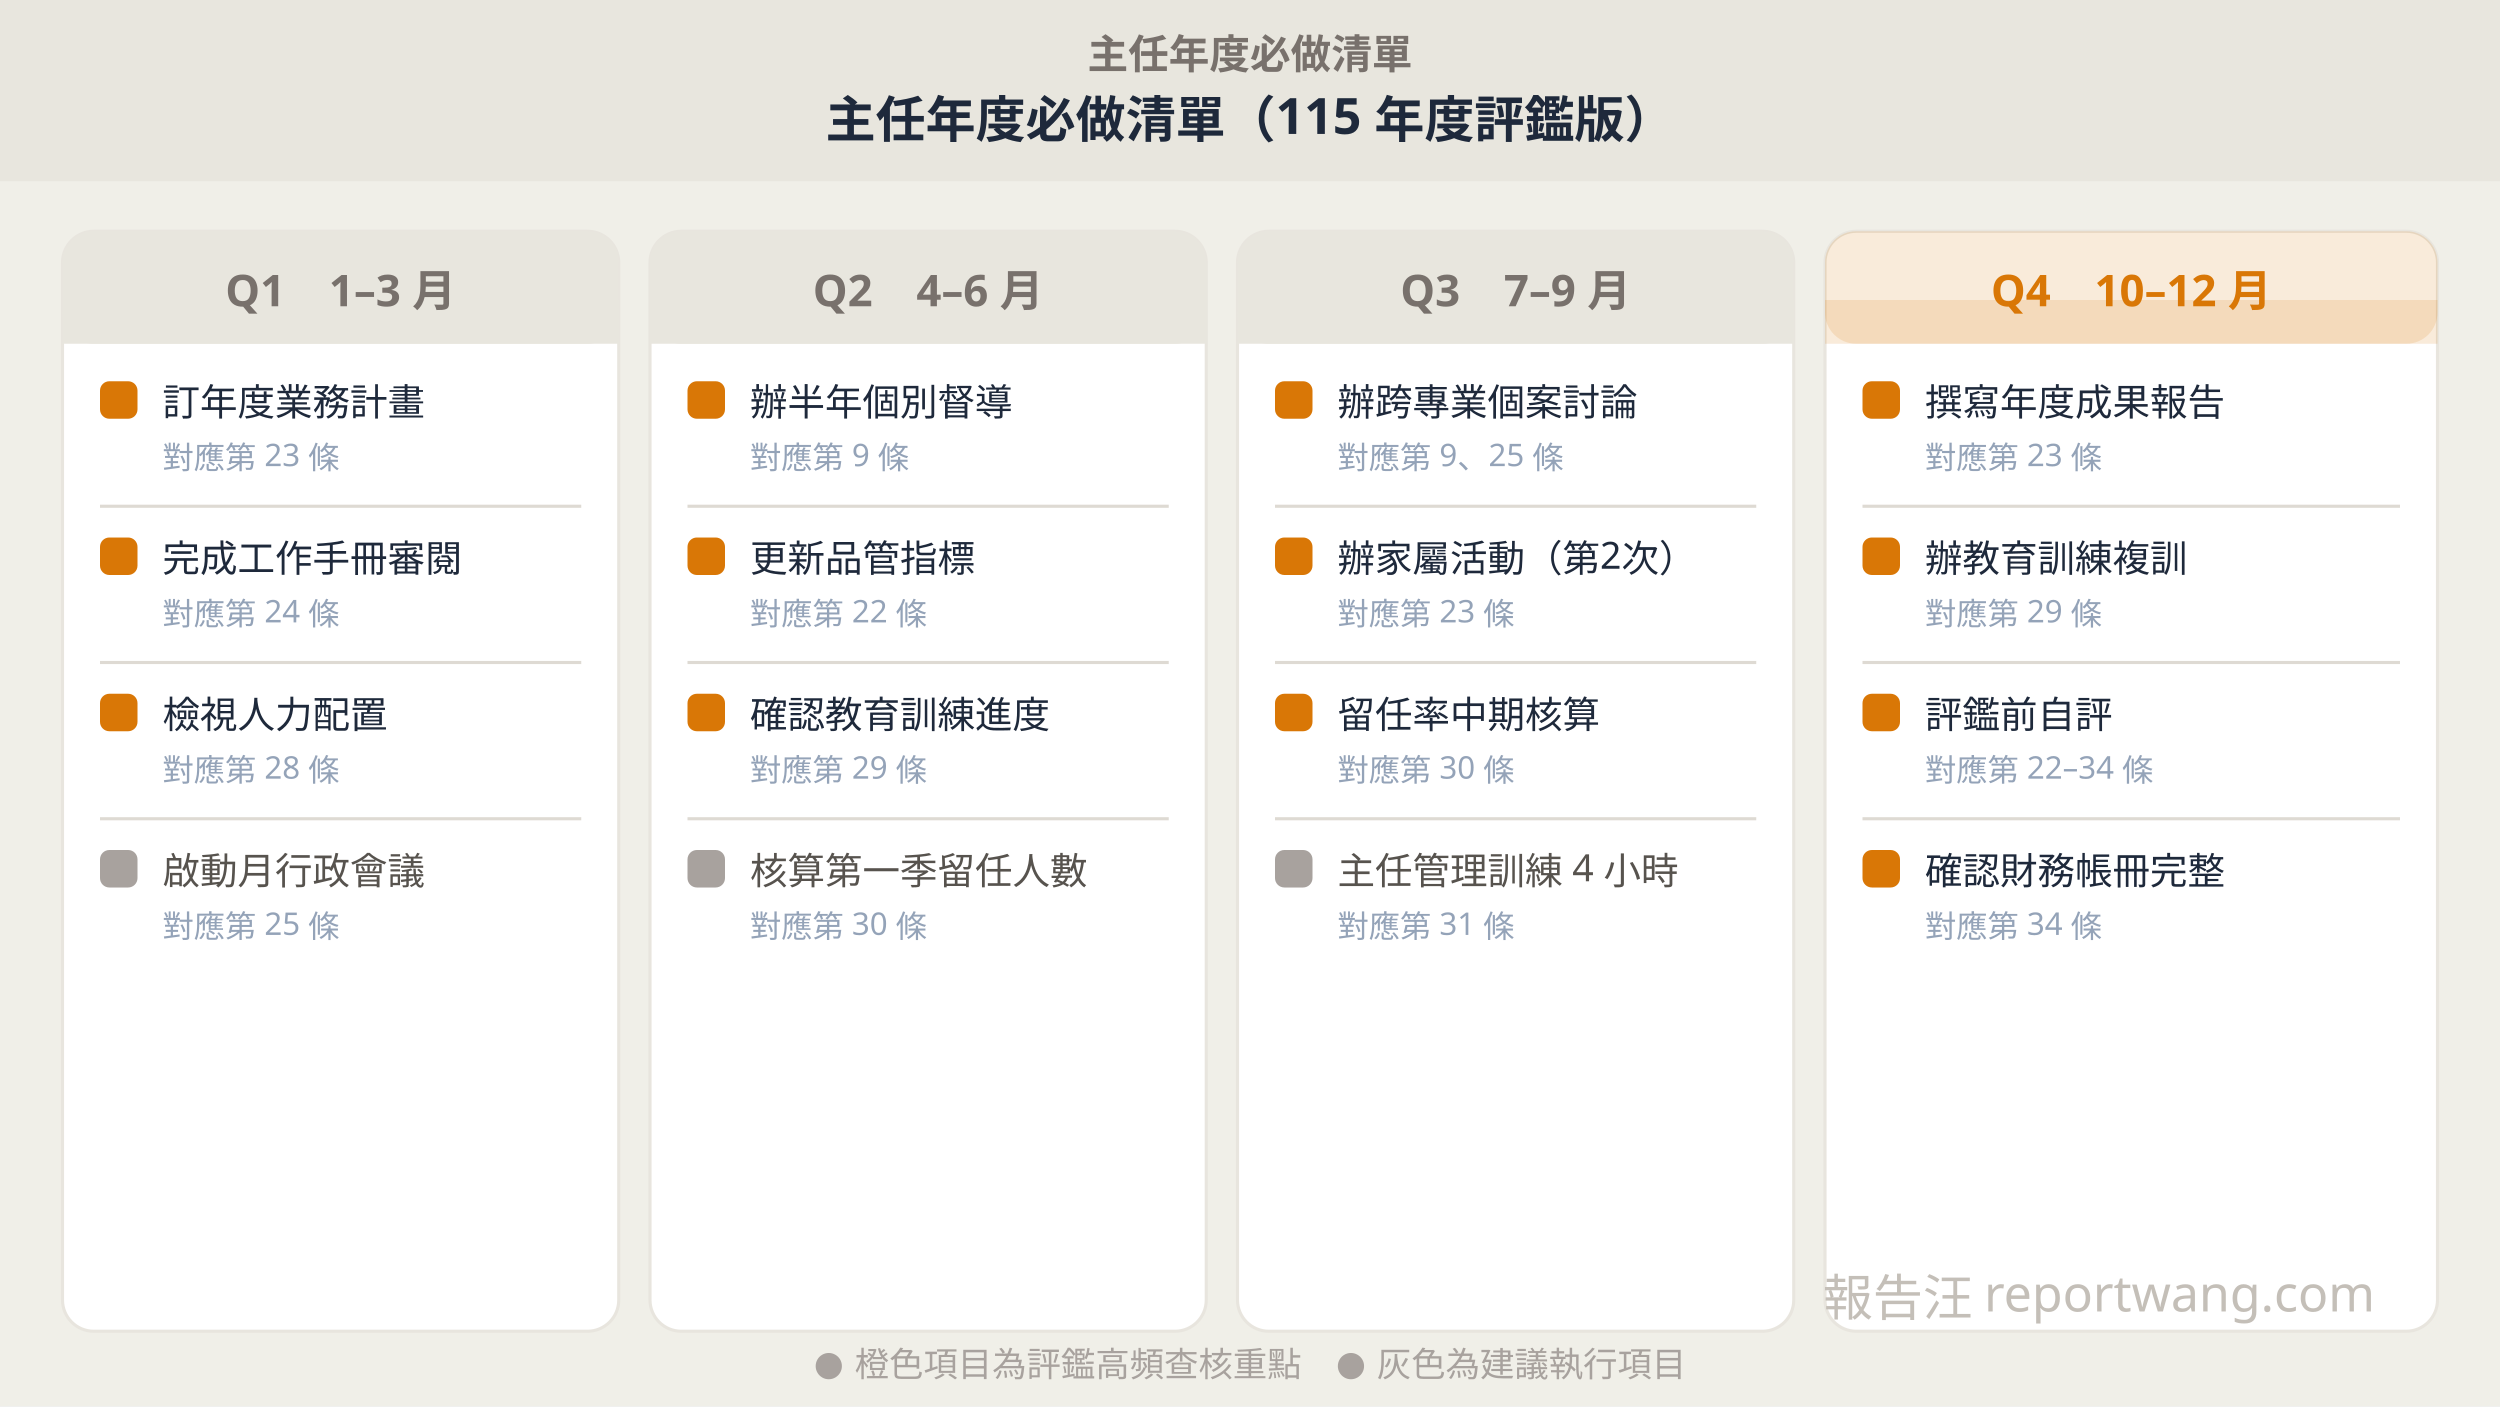
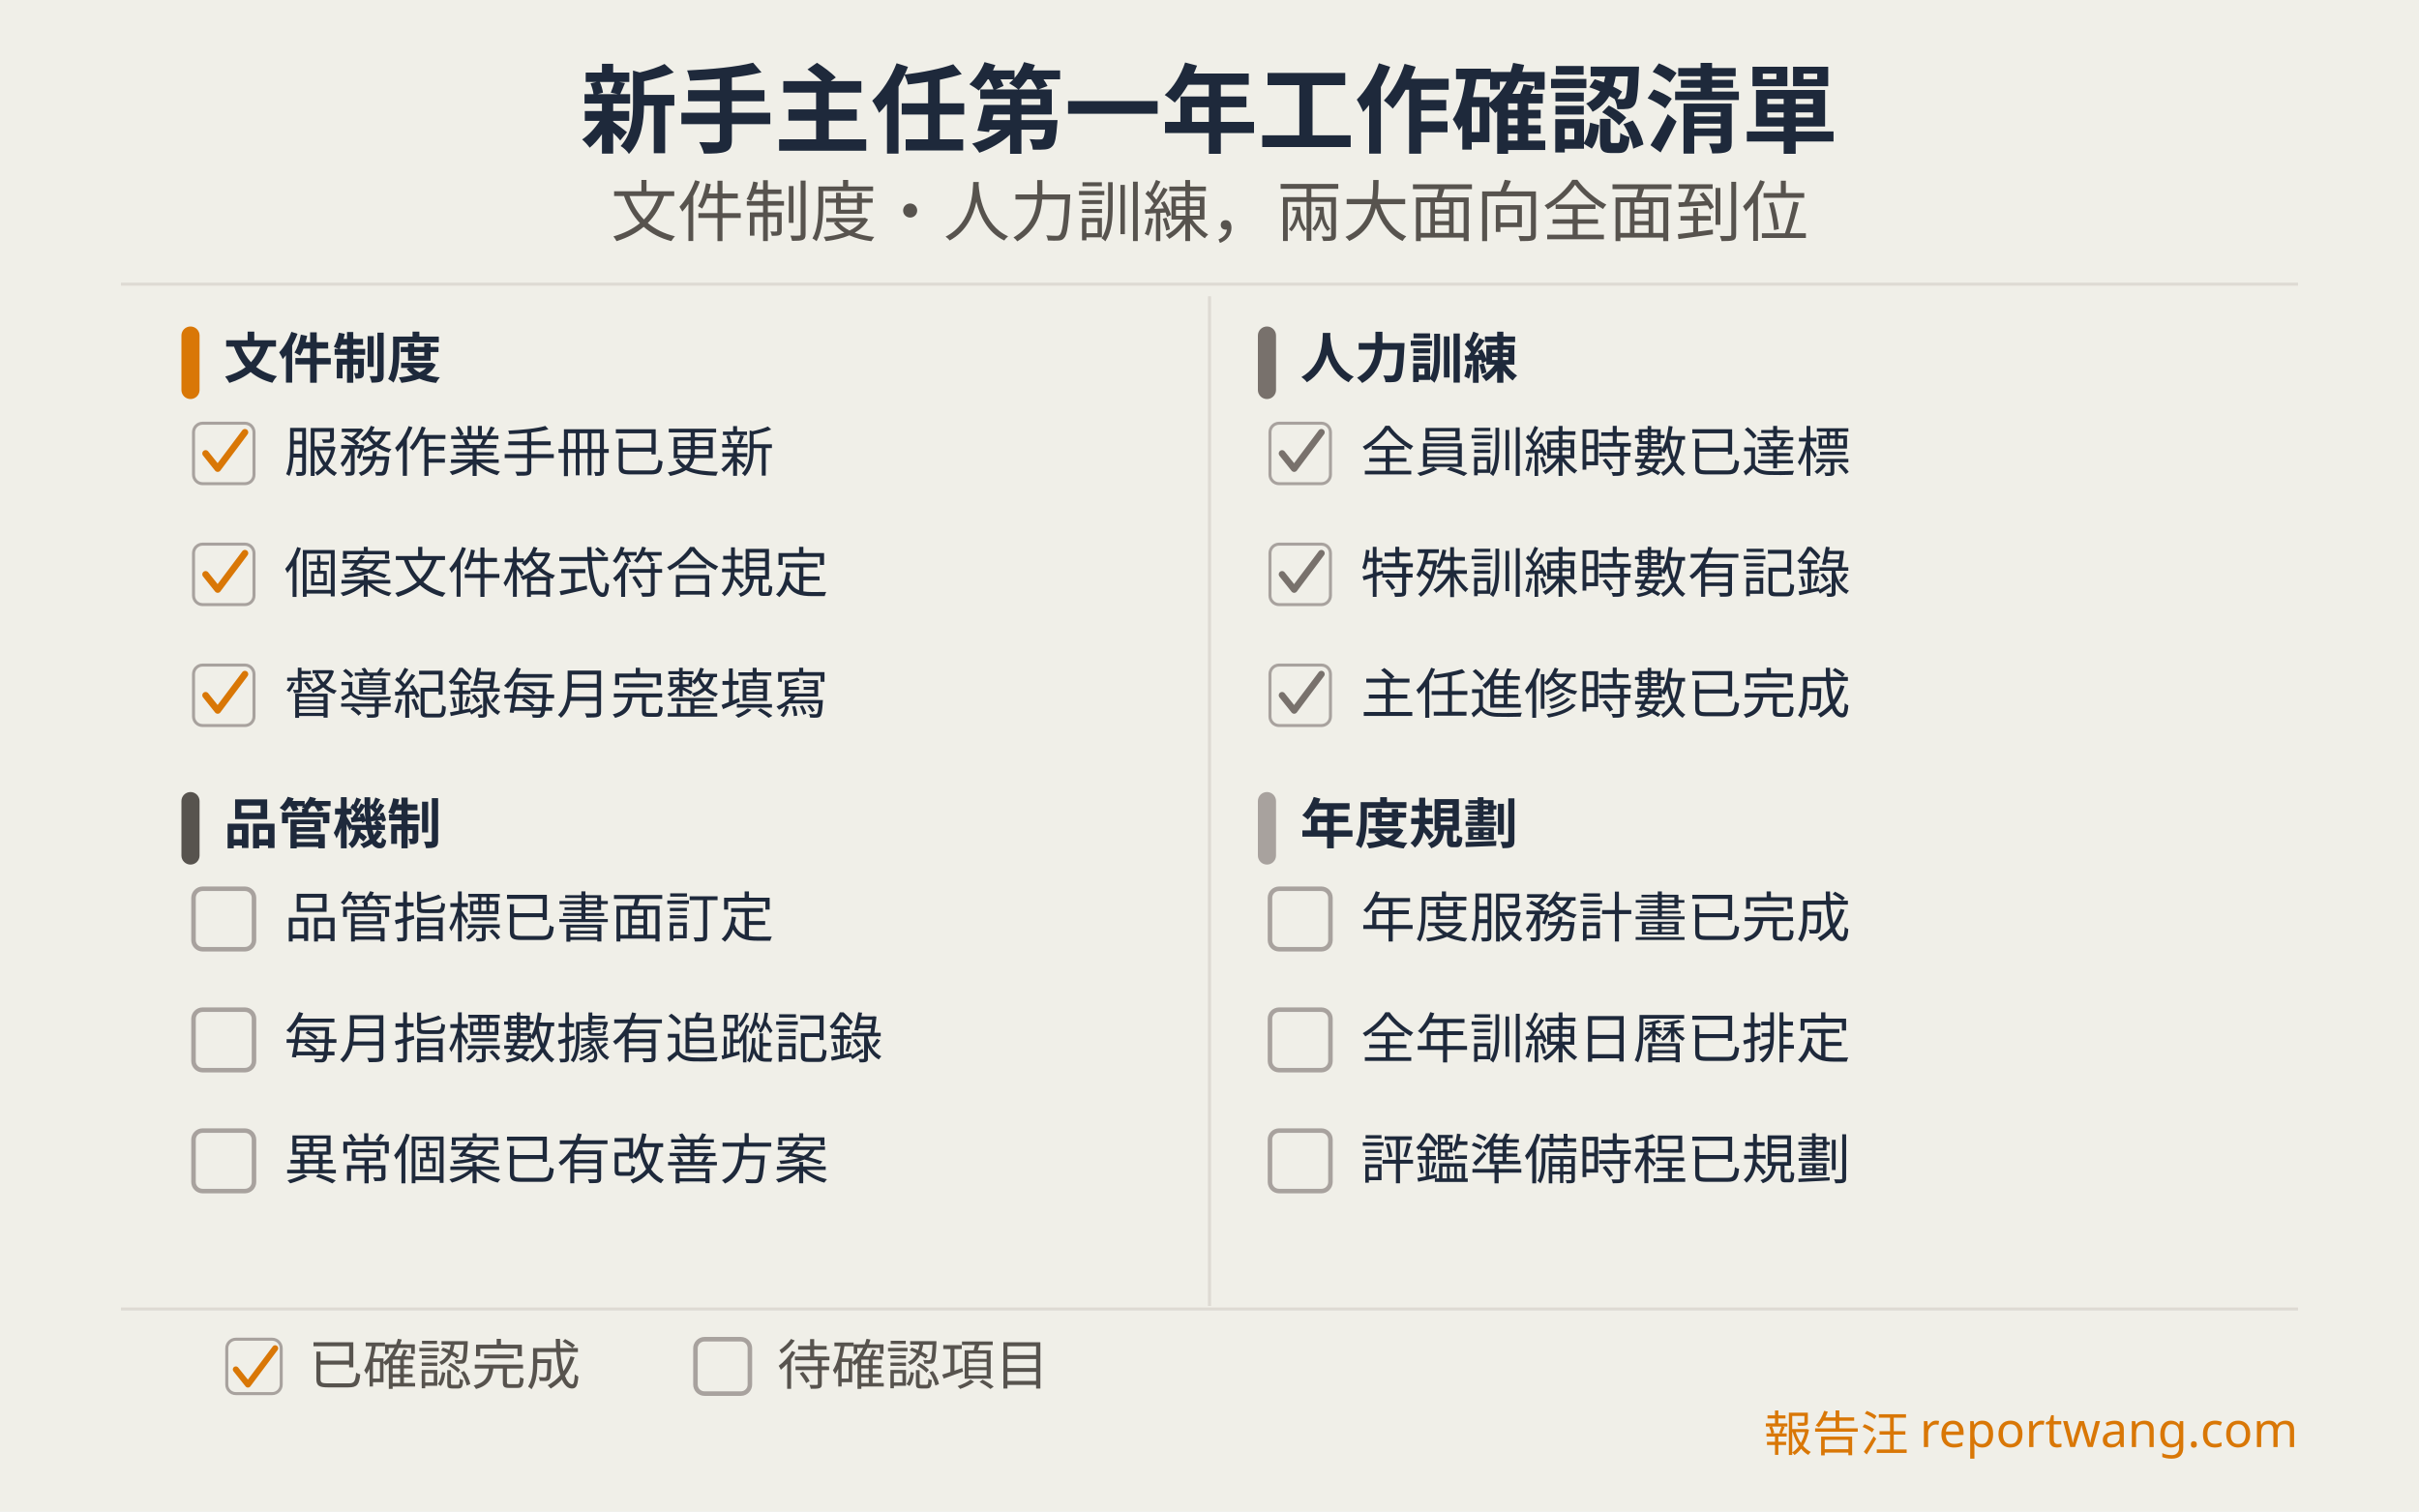
- <svg xmlns="http://www.w3.org/2000/svg" width="800" height="450" viewBox="0 0 800 450" font-family="'Noto Sans TC', sans-serif">
-   <rect width="800" height="450" fill="#f0efe8" />
-   <rect x="0" y="0" width="800" height="58" fill="#e8e6de" />
-   <text x="400" y="22" font-size="13" fill="#78716c" text-anchor="middle" font-weight="600">主任年度必做清單</text>
-   <text x="400" y="44" font-size="16" fill="#1e293b" text-anchor="middle" font-weight="800">主任年度必做清單（115 年度評鑑版）</text>
-   <rect x="20" y="74" width="178" height="352" rx="10" fill="white" stroke="#e8e5de" stroke-width="1" />
-   <rect x="20" y="74" width="178" height="36" rx="10" fill="#e8e6de" />
-   <rect x="20" y="96" width="178" height="14" fill="#e8e6de" />
-   <text x="109" y="98" font-size="14" fill="#78716c" text-anchor="middle" font-weight="800">Q1　1–3 月</text>
-   <rect x="32" y="122" width="12" height="12" rx="3" fill="#d97706" />
-   <text x="52" y="133" font-size="12" fill="#1e293b">訂年度業務計畫</text>
-   <text x="52" y="150" font-size="10" fill="#94a3b8">對應第 23 條</text>
-   <line x1="32" y1="162" x2="186" y2="162" stroke="#dedad3" stroke-width="1" />
-   <rect x="32" y="172" width="12" height="12" rx="3" fill="#d97706" />
-   <text x="52" y="183" font-size="12" fill="#1e293b">完成工作手冊審閱</text>
-   <text x="52" y="200" font-size="10" fill="#94a3b8">對應第 24 條</text>
-   <line x1="32" y1="212" x2="186" y2="212" stroke="#dedad3" stroke-width="1" />
-   <rect x="32" y="222" width="12" height="12" rx="3" fill="#d97706" />
-   <text x="52" y="233" font-size="12" fill="#1e293b">檢視人力配置</text>
-   <text x="52" y="250" font-size="10" fill="#94a3b8">對應第 28 條</text>
-   <line x1="32" y1="262" x2="186" y2="262" stroke="#dedad3" stroke-width="1" />
-   <rect x="32" y="272" width="12" height="12" rx="3" fill="#a8a29e" />
-   <text x="52" y="283" font-size="12" fill="#57534e">啟動月行政會議</text>
-   <text x="52" y="300" font-size="10" fill="#94a3b8">對應第 25 條</text>
-   <rect x="208" y="74" width="178" height="352" rx="10" fill="white" stroke="#e8e5de" stroke-width="1" />
-   <rect x="208" y="74" width="178" height="36" rx="10" fill="#e8e6de" />
-   <rect x="208" y="96" width="178" height="14" fill="#e8e6de" />
-   <text x="297" y="98" font-size="14" fill="#78716c" text-anchor="middle" font-weight="800">Q2　4–6 月</text>
-   <rect x="220" y="122" width="12" height="12" rx="3" fill="#d97706" />
-   <text x="240" y="133" font-size="12" fill="#1e293b">辦半年個別督導</text>
-   <text x="240" y="150" font-size="10" fill="#94a3b8">對應第 9 條</text>
-   <line x1="220" y1="162" x2="374" y2="162" stroke="#dedad3" stroke-width="1" />
-   <rect x="220" y="172" width="12" height="12" rx="3" fill="#d97706" />
-   <text x="240" y="183" font-size="12" fill="#1e293b">更新品管指標</text>
-   <text x="240" y="200" font-size="10" fill="#94a3b8">對應第 22 條</text>
-   <line x1="220" y1="212" x2="374" y2="212" stroke="#dedad3" stroke-width="1" />
-   <rect x="220" y="222" width="12" height="12" rx="3" fill="#d97706" />
-   <text x="240" y="233" font-size="12" fill="#1e293b">確認教育訓練進度</text>
-   <text x="240" y="250" font-size="10" fill="#94a3b8">對應第 29 條</text>
-   <line x1="220" y1="262" x2="374" y2="262" stroke="#dedad3" stroke-width="1" />
-   <rect x="220" y="272" width="12" height="12" rx="3" fill="#a8a29e" />
-   <text x="240" y="283" font-size="12" fill="#57534e">核算第一季留任人數</text>
-   <text x="240" y="300" font-size="10" fill="#94a3b8">對應第 30 條</text>
-   <rect x="396" y="74" width="178" height="352" rx="10" fill="white" stroke="#e8e5de" stroke-width="1" />
-   <rect x="396" y="74" width="178" height="36" rx="10" fill="#e8e6de" />
-   <rect x="396" y="96" width="178" height="14" fill="#e8e6de" />
-   <text x="485" y="98" font-size="14" fill="#78716c" text-anchor="middle" font-weight="800">Q3　7–9 月</text>
-   <rect x="408" y="122" width="12" height="12" rx="3" fill="#d97706" />
-   <text x="428" y="133" font-size="12" fill="#1e293b">辦跨專業個案討論</text>
-   <text x="428" y="150" font-size="10" fill="#94a3b8">對應第 9、25 條</text>
-   <line x1="408" y1="162" x2="562" y2="162" stroke="#dedad3" stroke-width="1" />
-   <rect x="408" y="172" width="12" height="12" rx="3" fill="#d97706" />
-   <text x="428" y="183" font-size="12" fill="#1e293b">辦家屬活動（第2次）</text>
-   <text x="428" y="200" font-size="10" fill="#94a3b8">對應第 23 條</text>
-   <line x1="408" y1="212" x2="562" y2="212" stroke="#dedad3" stroke-width="1" />
-   <rect x="408" y="222" width="12" height="12" rx="3" fill="#d97706" />
-   <text x="428" y="233" font-size="12" fill="#1e293b">留任率中期核算</text>
-   <text x="428" y="250" font-size="10" fill="#94a3b8">對應第 30 條</text>
-   <line x1="408" y1="262" x2="562" y2="262" stroke="#dedad3" stroke-width="1" />
-   <rect x="408" y="272" width="12" height="12" rx="3" fill="#a8a29e" />
-   <text x="428" y="283" font-size="12" fill="#57534e">主任管理訓練 4 小時</text>
-   <text x="428" y="300" font-size="10" fill="#94a3b8">對應第 31 條</text>
-   <rect x="584" y="74" width="196" height="352" rx="10" fill="white" stroke="#e8e5de" stroke-width="1" />
-   <rect x="584" y="74" width="196" height="36" rx="10" fill="#d97706" opacity="0.15" />
-   <rect x="584" y="96" width="196" height="14" fill="#d97706" opacity="0.15" />
-   <text x="682" y="98" font-size="14" fill="#d97706" text-anchor="middle" font-weight="800">Q4　10–12 月</text>
-   <rect x="596" y="122" width="12" height="12" rx="3" fill="#d97706" />
-   <text x="616" y="133" font-size="12" fill="#1e293b">撰寫年度成果報告</text>
-   <text x="616" y="150" font-size="10" fill="#94a3b8">對應第 23 條</text>
-   <line x1="596" y1="162" x2="768" y2="162" stroke="#dedad3" stroke-width="1" />
-   <rect x="596" y="172" width="12" height="12" rx="3" fill="#d97706" />
-   <text x="616" y="183" font-size="12" fill="#1e293b">辦教育訓練複訓</text>
-   <text x="616" y="200" font-size="10" fill="#94a3b8">對應第 29 條</text>
-   <line x1="596" y1="212" x2="768" y2="212" stroke="#dedad3" stroke-width="1" />
-   <rect x="596" y="222" width="12" height="12" rx="3" fill="#d97706" />
-   <text x="616" y="233" font-size="12" fill="#1e293b">評鑑前自評</text>
-   <text x="616" y="250" font-size="10" fill="#94a3b8">對應第 22–34 條</text>
-   <line x1="596" y1="262" x2="768" y2="262" stroke="#dedad3" stroke-width="1" />
-   <rect x="596" y="272" width="12" height="12" rx="3" fill="#d97706" />
-   <text x="616" y="283" font-size="12" fill="#1e293b">確認財務帳冊完整</text>
-   <text x="616" y="300" font-size="10" fill="#94a3b8">對應第 34 條</text>
-   <text x="400" y="440" font-size="11" fill="#a8a29e" text-anchor="middle">● 橙色項目為評鑑高頻查核重點　● 灰色為建議執行項目</text>
-   <text x="760" y="421" font-size="16" fill="#c4bfb8" text-anchor="end" font-weight="400" font-family="'Noto Sans TC', sans-serif">報告汪 reportwang.com</text>
+ <svg xmlns="http://www.w3.org/2000/svg" width="800" height="500" viewBox="0 0 800 500" font-family="'Noto Sans TC', sans-serif">
+   <rect width="800" height="500" fill="#f0efe8" />
+   <text x="400" y="48" text-anchor="middle" font-size="32" fill="#1e293b" font-weight="700">新手主任第一年工作確認清單</text>
+   <text x="400" y="78" text-anchor="middle" font-size="22" fill="#57534e">文件制度・人力訓練，兩大面向全面到位</text>
+   <line x1="40" y1="94" x2="760" y2="94" stroke="#dedad3" stroke-width="1" />
+   <rect x="60" y="108" width="6" height="24" rx="3" fill="#d97706" />
+   <text x="74" y="125" font-size="18" fill="#1e293b" font-weight="700">文件制度</text>
+   <rect x="64" y="140" width="20" height="20" rx="3" fill="#f0efe8" stroke="#a8a29e" stroke-width="1" />
+   <path d="M 68,150 L 72,155 L 81,143" fill="none" stroke="#d97706" stroke-width="2.2" stroke-linecap="round" stroke-linejoin="round" />
+   <text x="94" y="156" font-size="18" fill="#1e293b">服務作業手冊已更新</text>
+   <rect x="64" y="180" width="20" height="20" rx="3" fill="#f0efe8" stroke="#a8a29e" stroke-width="1" />
+   <path d="M 68,190 L 72,195 L 81,183" fill="none" stroke="#d97706" stroke-width="2.2" stroke-linecap="round" stroke-linejoin="round" />
+   <text x="94" y="196" font-size="18" fill="#1e293b">個案文件格式符合規定</text>
+   <rect x="64" y="220" width="20" height="20" rx="3" fill="#f0efe8" stroke="#a8a29e" stroke-width="1" />
+   <path d="M 68,230 L 72,235 L 81,223" fill="none" stroke="#d97706" stroke-width="2.2" stroke-linecap="round" stroke-linejoin="round" />
+   <text x="94" y="236" font-size="18" fill="#1e293b">督導紀錄每月完整填寫</text>
+   <rect x="60" y="262" width="6" height="24" rx="3" fill="#57534e" />
+   <text x="74" y="279" font-size="18" fill="#1e293b" font-weight="700">品管機制</text>
+   <rect x="64" y="294" width="20" height="20" rx="3" fill="none" stroke="#a8a29e" stroke-width="1.5" />
+   <text x="94" y="310" font-size="18" fill="#1e293b">品管指標已書面訂定</text>
+   <rect x="64" y="334" width="20" height="20" rx="3" fill="none" stroke="#a8a29e" stroke-width="1.5" />
+   <text x="94" y="350" font-size="18" fill="#1e293b">每月指標數據有追蹤記錄</text>
+   <rect x="64" y="374" width="20" height="20" rx="3" fill="none" stroke="#a8a29e" stroke-width="1.5" />
+   <text x="94" y="390" font-size="18" fill="#1e293b">異常個案已有改善方案</text>
+   <line x1="400" y1="98" x2="400" y2="432" stroke="#dedad3" stroke-width="1" />
+   <rect x="416" y="108" width="6" height="24" rx="3" fill="#78716c" />
+   <text x="430" y="125" font-size="18" fill="#1e293b" font-weight="700">人力訓練</text>
+   <rect x="420" y="140" width="20" height="20" rx="3" fill="#f0efe8" stroke="#a8a29e" stroke-width="1" />
+   <path d="M 424,150 L 428,155 L 437,143" fill="none" stroke="#78716c" stroke-width="2.2" stroke-linecap="round" stroke-linejoin="round" />
+   <text x="450" y="156" font-size="18" fill="#1e293b">全員訓練時數已達標</text>
+   <rect x="420" y="180" width="20" height="20" rx="3" fill="#f0efe8" stroke="#a8a29e" stroke-width="1" />
+   <path d="M 424,190 L 428,195 L 437,183" fill="none" stroke="#78716c" stroke-width="2.2" stroke-linecap="round" stroke-linejoin="round" />
+   <text x="450" y="196" font-size="18" fill="#1e293b">特殊訓練時數有記錄</text>
+   <rect x="420" y="220" width="20" height="20" rx="3" fill="#f0efe8" stroke="#a8a29e" stroke-width="1" />
+   <path d="M 424,230 L 428,235 L 437,223" fill="none" stroke="#78716c" stroke-width="2.2" stroke-linecap="round" stroke-linejoin="round" />
+   <text x="450" y="236" font-size="18" fill="#1e293b">主任進修時數已完成</text>
+   <rect x="416" y="262" width="6" height="24" rx="3" fill="#a8a29e" />
+   <text x="430" y="279" font-size="18" fill="#1e293b" font-weight="700">年度規劃</text>
+   <rect x="420" y="294" width="20" height="20" rx="3" fill="none" stroke="#a8a29e" stroke-width="1.5" />
+   <text x="450" y="310" font-size="18" fill="#1e293b">年度服務計畫已完成</text>
+   <rect x="420" y="334" width="20" height="20" rx="3" fill="none" stroke="#a8a29e" stroke-width="1.5" />
+   <text x="450" y="350" font-size="18" fill="#1e293b">全年訓練日曆已排定</text>
+   <rect x="420" y="374" width="20" height="20" rx="3" fill="none" stroke="#a8a29e" stroke-width="1.5" />
+   <text x="450" y="390" font-size="18" fill="#1e293b">評鑑準備時程已規劃</text>
+   <line x1="40" y1="433" x2="760" y2="433" stroke="#dedad3" stroke-width="1" />
+   <rect x="75" y="443" width="18" height="18" rx="3" fill="#f0efe8" stroke="#a8a29e" stroke-width="1" />
+   <path d="M 78,453 L 82,458 L 91,446" fill="none" stroke="#d97706" stroke-width="2" stroke-linecap="round" stroke-linejoin="round" />
+   <text x="102" y="458" font-size="18" fill="#57534e">已確認完成</text>
+   <rect x="230" y="443" width="18" height="18" rx="3" fill="none" stroke="#a8a29e" stroke-width="1.5" />
+   <text x="257" y="458" font-size="18" fill="#57534e">待確認項目</text>
+   <text x="760" y="480" font-size="16" fill="#d97706" text-anchor="end" font-weight="400">報告汪 reportwang.com</text>
</svg>
